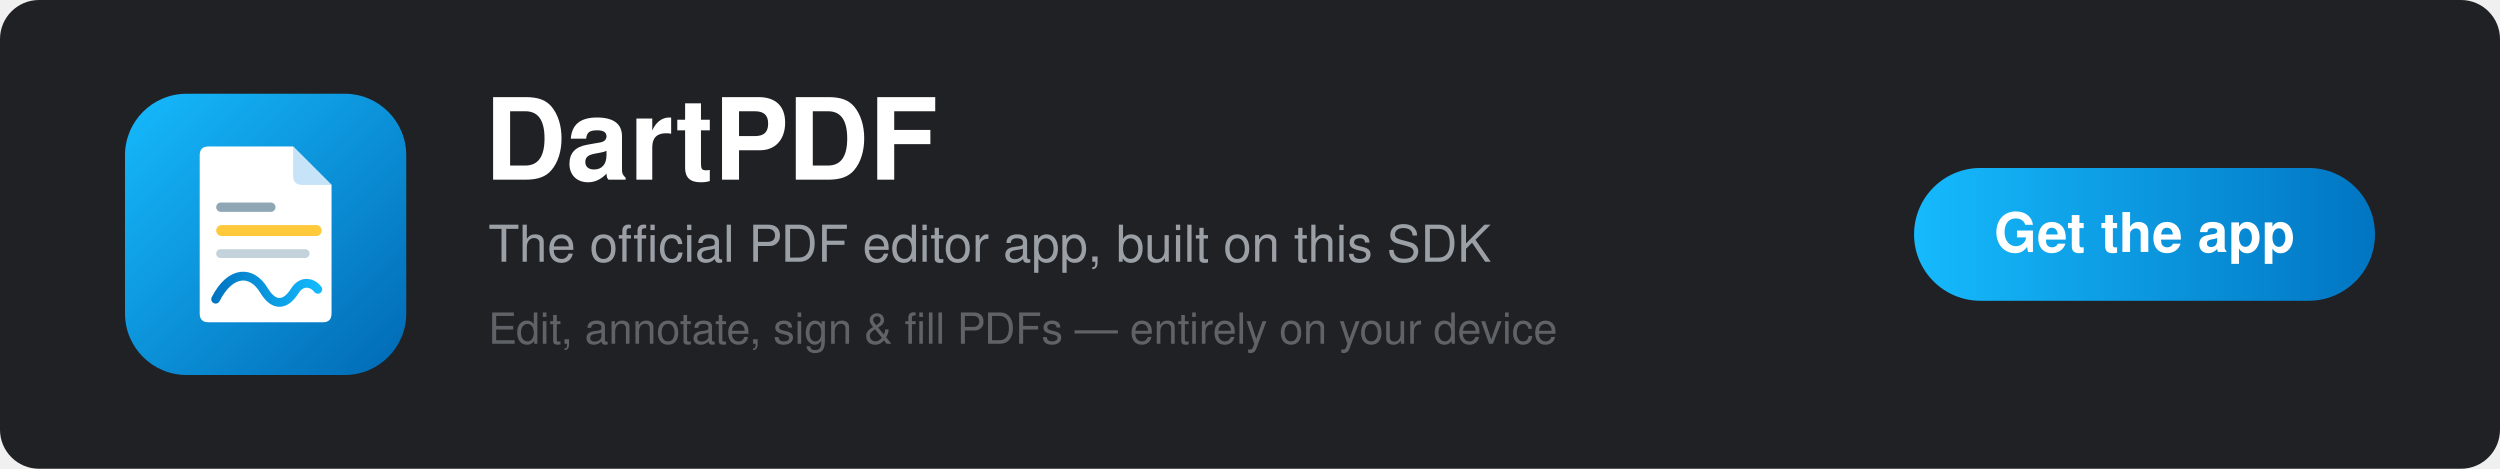
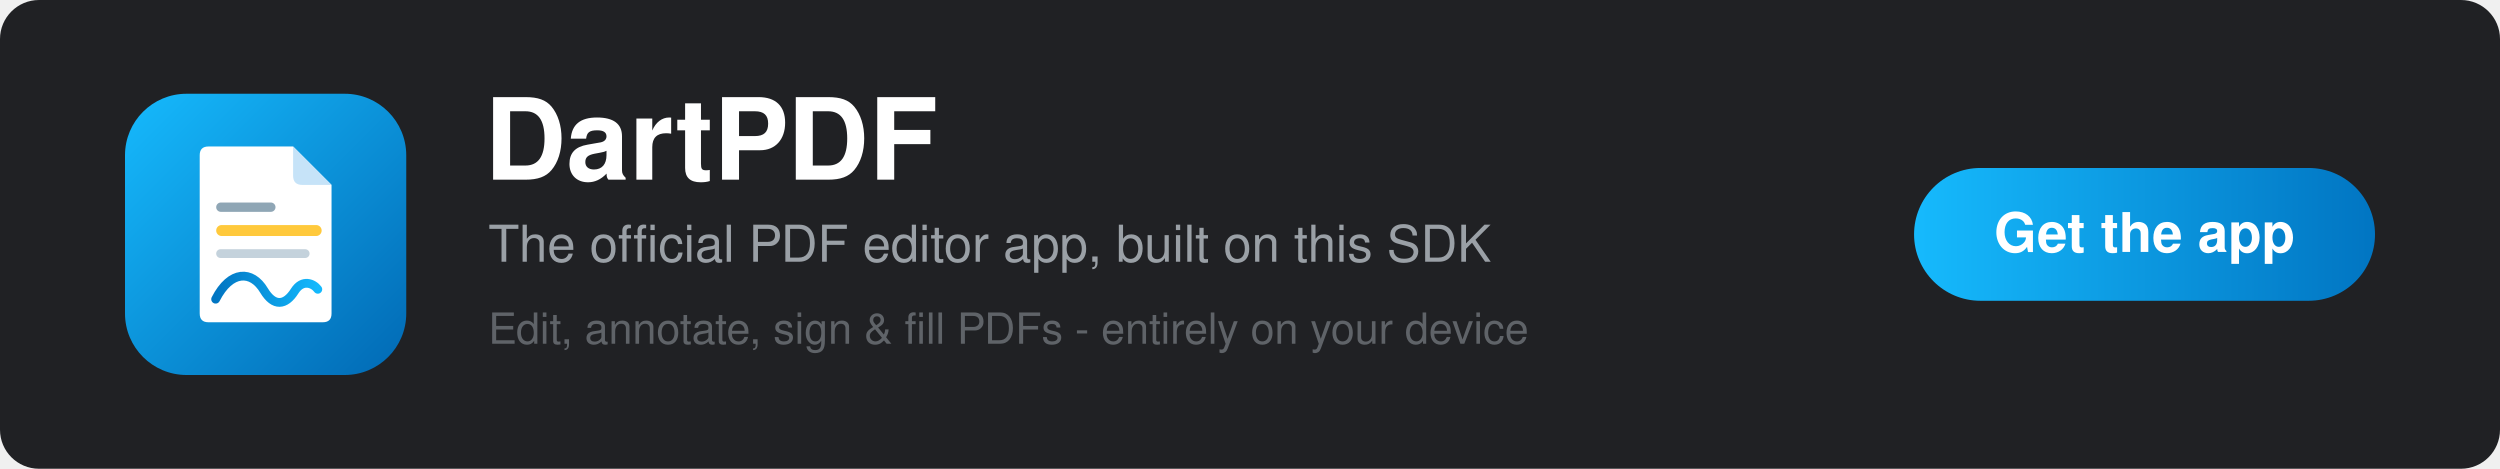
- <svg xmlns="http://www.w3.org/2000/svg" width="1280" height="240" viewBox="0 0 1280 240" role="img" aria-label="DartPDF — the official PDF editor app. Get it at dart-pdf.com">
+ <svg xmlns="http://www.w3.org/2000/svg" width="1280" height="240" viewBox="0 0 1280 240" role="img" aria-label="DartPDF - the official PDF editor app. Get it at dart-pdf.com">
  <defs>
    <linearGradient id="ab-bg" x1="0" y1="0" x2="1" y2="1">
      <stop offset="0" stop-color="#16BAFD" />
      <stop offset="1" stop-color="#0169B4" />
    </linearGradient>
    <linearGradient id="ab-ink" x1="0" y1="0" x2="1" y2="0">
      <stop offset="0" stop-color="#0175C2" />
      <stop offset="1" stop-color="#13B9FD" />
    </linearGradient>
    <linearGradient id="ab-cta" x1="0" y1="0" x2="1" y2="0">
      <stop offset="0" stop-color="#16BAFD" />
      <stop offset="1" stop-color="#0175C2" />
    </linearGradient>
  </defs>
  <rect width="1280" height="240" rx="20" fill="#202124" />
  <g transform="translate(64 48) scale(0.140625)">
    <rect width="1024" height="1024" rx="224" fill="url(#ab-bg)" />
    <path d="M 304 192 H 612 L 752 332 V 800 Q 752 832 720 832 H 304 Q 272 832 272 800 V 224 Q 272 192 304 192 Z" fill="#FFFFFF" />
    <path d="M 612 192 L 752 332 H 646 Q 612 332 612 298 Z" fill="#C6E3F8" />
    <rect x="332" y="396" width="216" height="34" rx="17" fill="#8FA6B5" />
    <rect x="332" y="478" width="384" height="40" rx="20" fill="#FFC93C" />
    <rect x="332" y="566" width="340" height="32" rx="16" fill="#C4D2DC" />
    <path d="M 330 748 C 384 642 462 642 506 716 C 542 776 584 772 618 718 C 646 674 686 690 702 712" fill="none" stroke="url(#ab-ink)" stroke-width="32" stroke-linecap="round" />
  </g>
  <text x="248" y="92" font-family="Helvetica Neue, Helvetica, Arial, sans-serif" font-size="58" font-weight="bold" fill="#FFFFFF">DartPDF</text>
  <text x="250" y="134" font-family="Helvetica Neue, Helvetica, Arial, sans-serif" font-size="26" fill="#9AA0A6">The official PDF editor app, built on this SDK</text>
-   <text x="250" y="176" font-family="Helvetica Neue, Helvetica, Arial, sans-serif" font-size="22" fill="#5F6368">Edit, annotate, sign &amp; fill PDFs — entirely on your device</text>
+   <text x="250" y="176" font-family="Helvetica Neue, Helvetica, Arial, sans-serif" font-size="22" fill="#5F6368">Edit, annotate, sign &amp; fill PDFs - entirely on your device</text>
  <rect x="980" y="86" width="236" height="68" rx="34" fill="url(#ab-cta)" />
  <text x="1098" y="129" text-anchor="middle" font-family="Helvetica Neue, Helvetica, Arial, sans-serif" font-size="28" font-weight="bold" fill="#FFFFFF">Get the app</text>
</svg>
